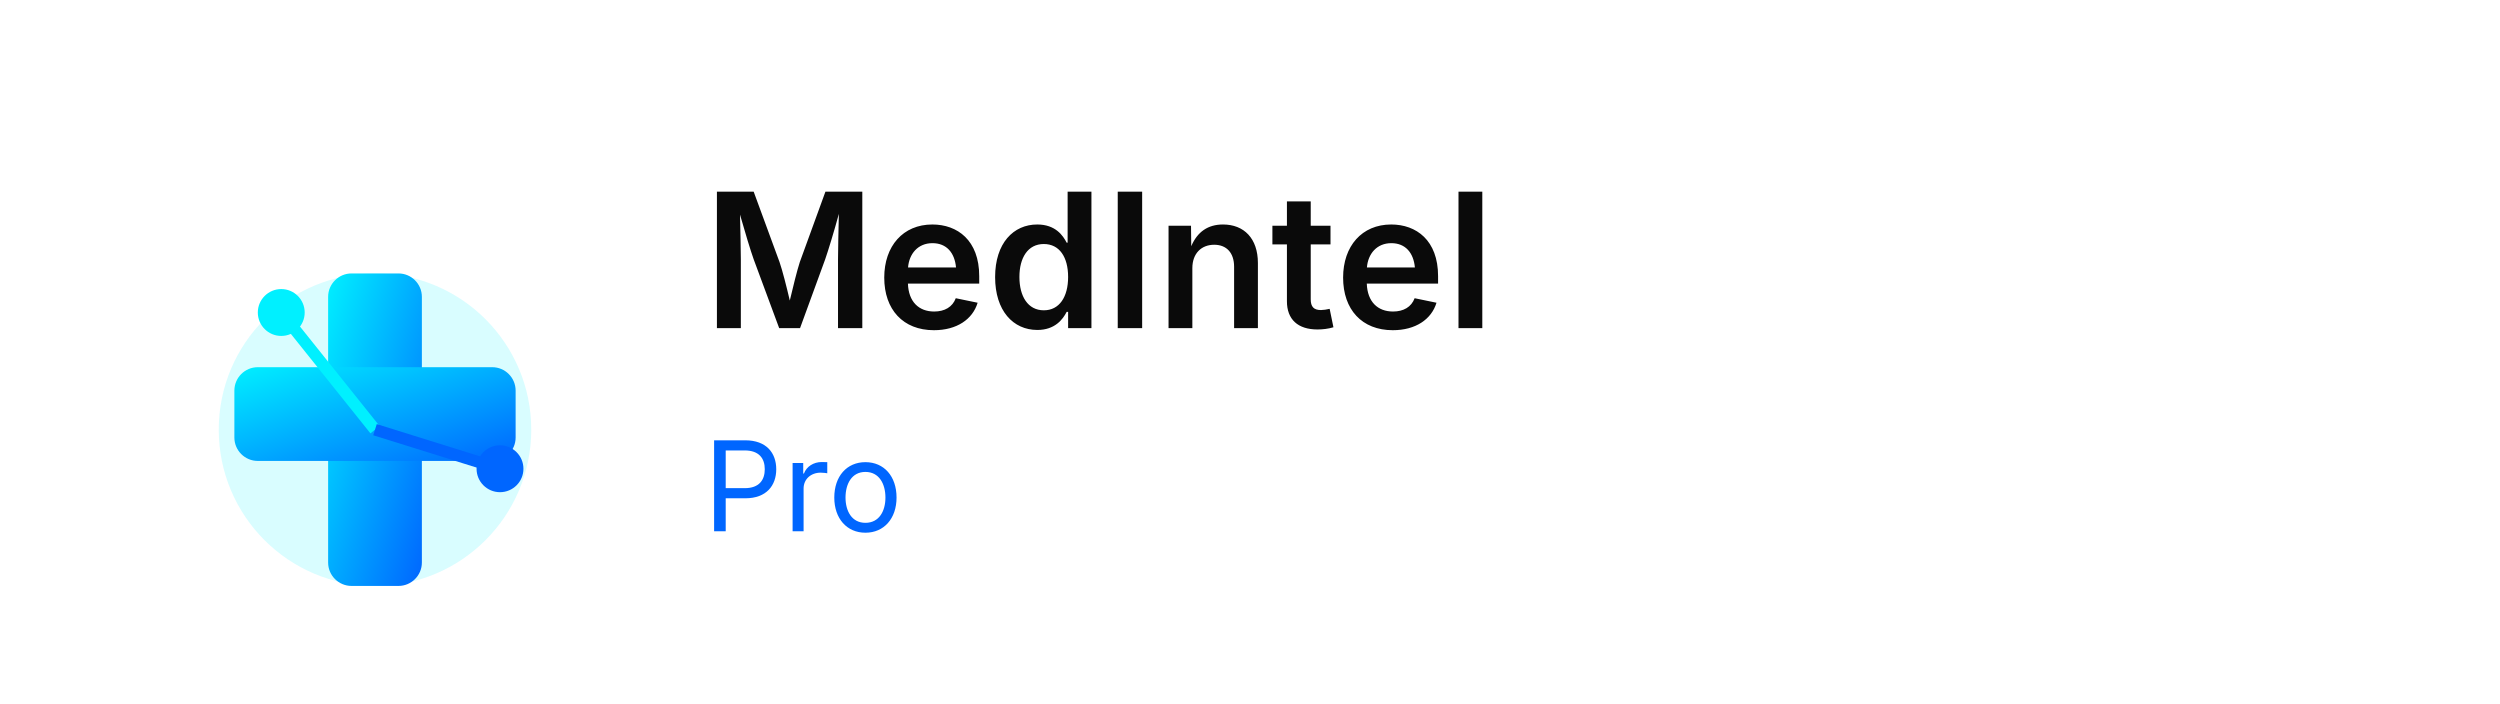
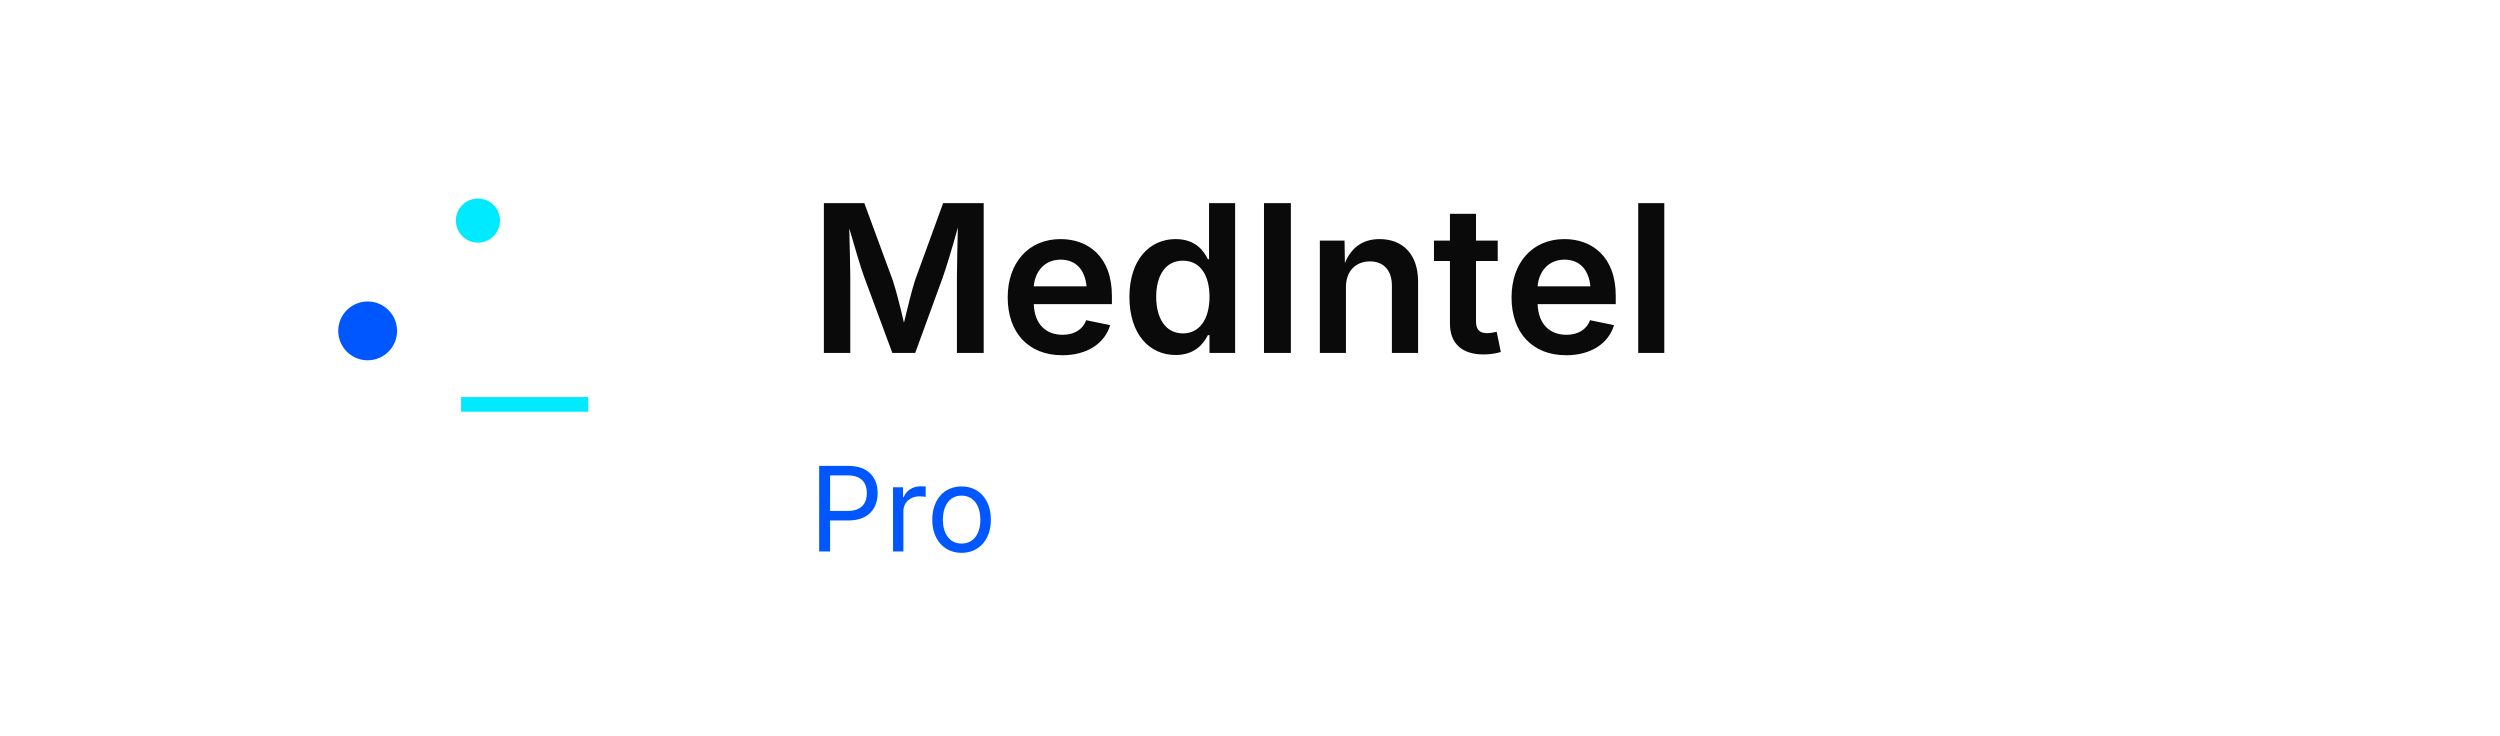
- <svg xmlns="http://www.w3.org/2000/svg" width="320" height="90" viewBox="0 0 320 90">
+ <svg xmlns="http://www.w3.org/2000/svg" width="340" height="100" viewBox="0 0 340 100">
  <defs>
-     <linearGradient id="gradAnim" x1="0%" y1="0%" x2="100%" y2="100%">
-       <stop offset="0%" stop-color="#00f0ff" />
-       <stop offset="100%" stop-color="#0066ff" />
+     <linearGradient id="mainGrad" x1="0%" y1="0%" x2="100%" y2="100%">
+       <stop offset="0%" stop-color="#00eaff" />
+       <stop offset="100%" stop-color="#0057ff" />
    </linearGradient>
  </defs>
-   <g transform="translate(10,10)">
-     <circle cx="38" cy="45" r="20" fill="#00f0ff" opacity="0.15">
-       <animate attributeName="r" values="18;24;18" dur="2s" repeatCount="indefinite" />
-       <animate attributeName="opacity" values="0.1;0.3;0.1" dur="2s" repeatCount="indefinite" />
+   <g transform="translate(20,20)">
+     <path d="M0 60 L15 10 L30 40 L45 10 L60 60" fill="none" stroke="url(#mainGrad)" stroke-width="4" stroke-linecap="round" stroke-dasharray="200" stroke-dashoffset="200">
+       <animate attributeName="stroke-dashoffset" from="200" to="0" dur="1.5s" fill="freeze" />
+     </path>
+     <polyline points="0,35 10,35 15,20 20,50 30,25 40,35 60,35" fill="none" stroke="#00eaff" stroke-width="2" stroke-dasharray="100" stroke-dashoffset="100">
+       <animate attributeName="stroke-dashoffset" from="100" to="0" dur="1.8s" repeatCount="indefinite" />
+     </polyline>
+     <circle cx="30" cy="25" r="4" fill="#0057ff">
+       <animate attributeName="r" values="4;6;4" dur="1.5s" repeatCount="indefinite" />
    </circle>
-     <rect x="32" y="25" width="12" height="40" rx="3" fill="url(#gradAnim)">
-       <animate attributeName="opacity" values="1;0.7;1" dur="2s" repeatCount="indefinite" />
-     </rect>
-     <rect x="20" y="37" width="36" height="12" rx="3" fill="url(#gradAnim)">
-       <animate attributeName="opacity" values="1;0.7;1" dur="2s" repeatCount="indefinite" />
-     </rect>
-     <circle cx="26" cy="30" r="3" fill="#00f0ff">
-       <animate attributeName="cy" values="30;26;30" dur="1.5s" repeatCount="indefinite" />
+     <circle cx="45" cy="10" r="3" fill="#00eaff">
+       <animate attributeName="opacity" values="1;0.4;1" dur="1.5s" repeatCount="indefinite" />
    </circle>
-     <circle cx="54" cy="50" r="3" fill="#0066ff">
-       <animate attributeName="cy" values="50;54;50" dur="1.5s" repeatCount="indefinite" />
-     </circle>
-     <line x1="26" y1="30" x2="38" y2="45" stroke="#00f0ff" stroke-width="1.5">
-       <animate attributeName="opacity" values="0.3;1;0.3" dur="1.5s" repeatCount="indefinite" />
-     </line>
-     <line x1="54" y1="50" x2="38" y2="45" stroke="#0066ff" stroke-width="1.5">
-       <animate attributeName="opacity" values="0.3;1;0.3" dur="1.5s" repeatCount="indefinite" />
-     </line>
  </g>
-   <text x="90" y="42" font-family="Inter, Segoe UI, Arial" font-size="24" fill="#0a0a0a" font-weight="600">
+   <text x="110" y="48" font-family="Inter, Arial" font-size="28" fill="#0a0a0a" font-weight="600">
    MedIntel
  </text>
-   <text x="90" y="68" font-family="Inter, Segoe UI, Arial" font-size="16" fill="#0066ff">
+   <text x="110" y="75" font-family="Inter, Arial" font-size="16" fill="#0057ff">
    Pro
  </text>
</svg>
